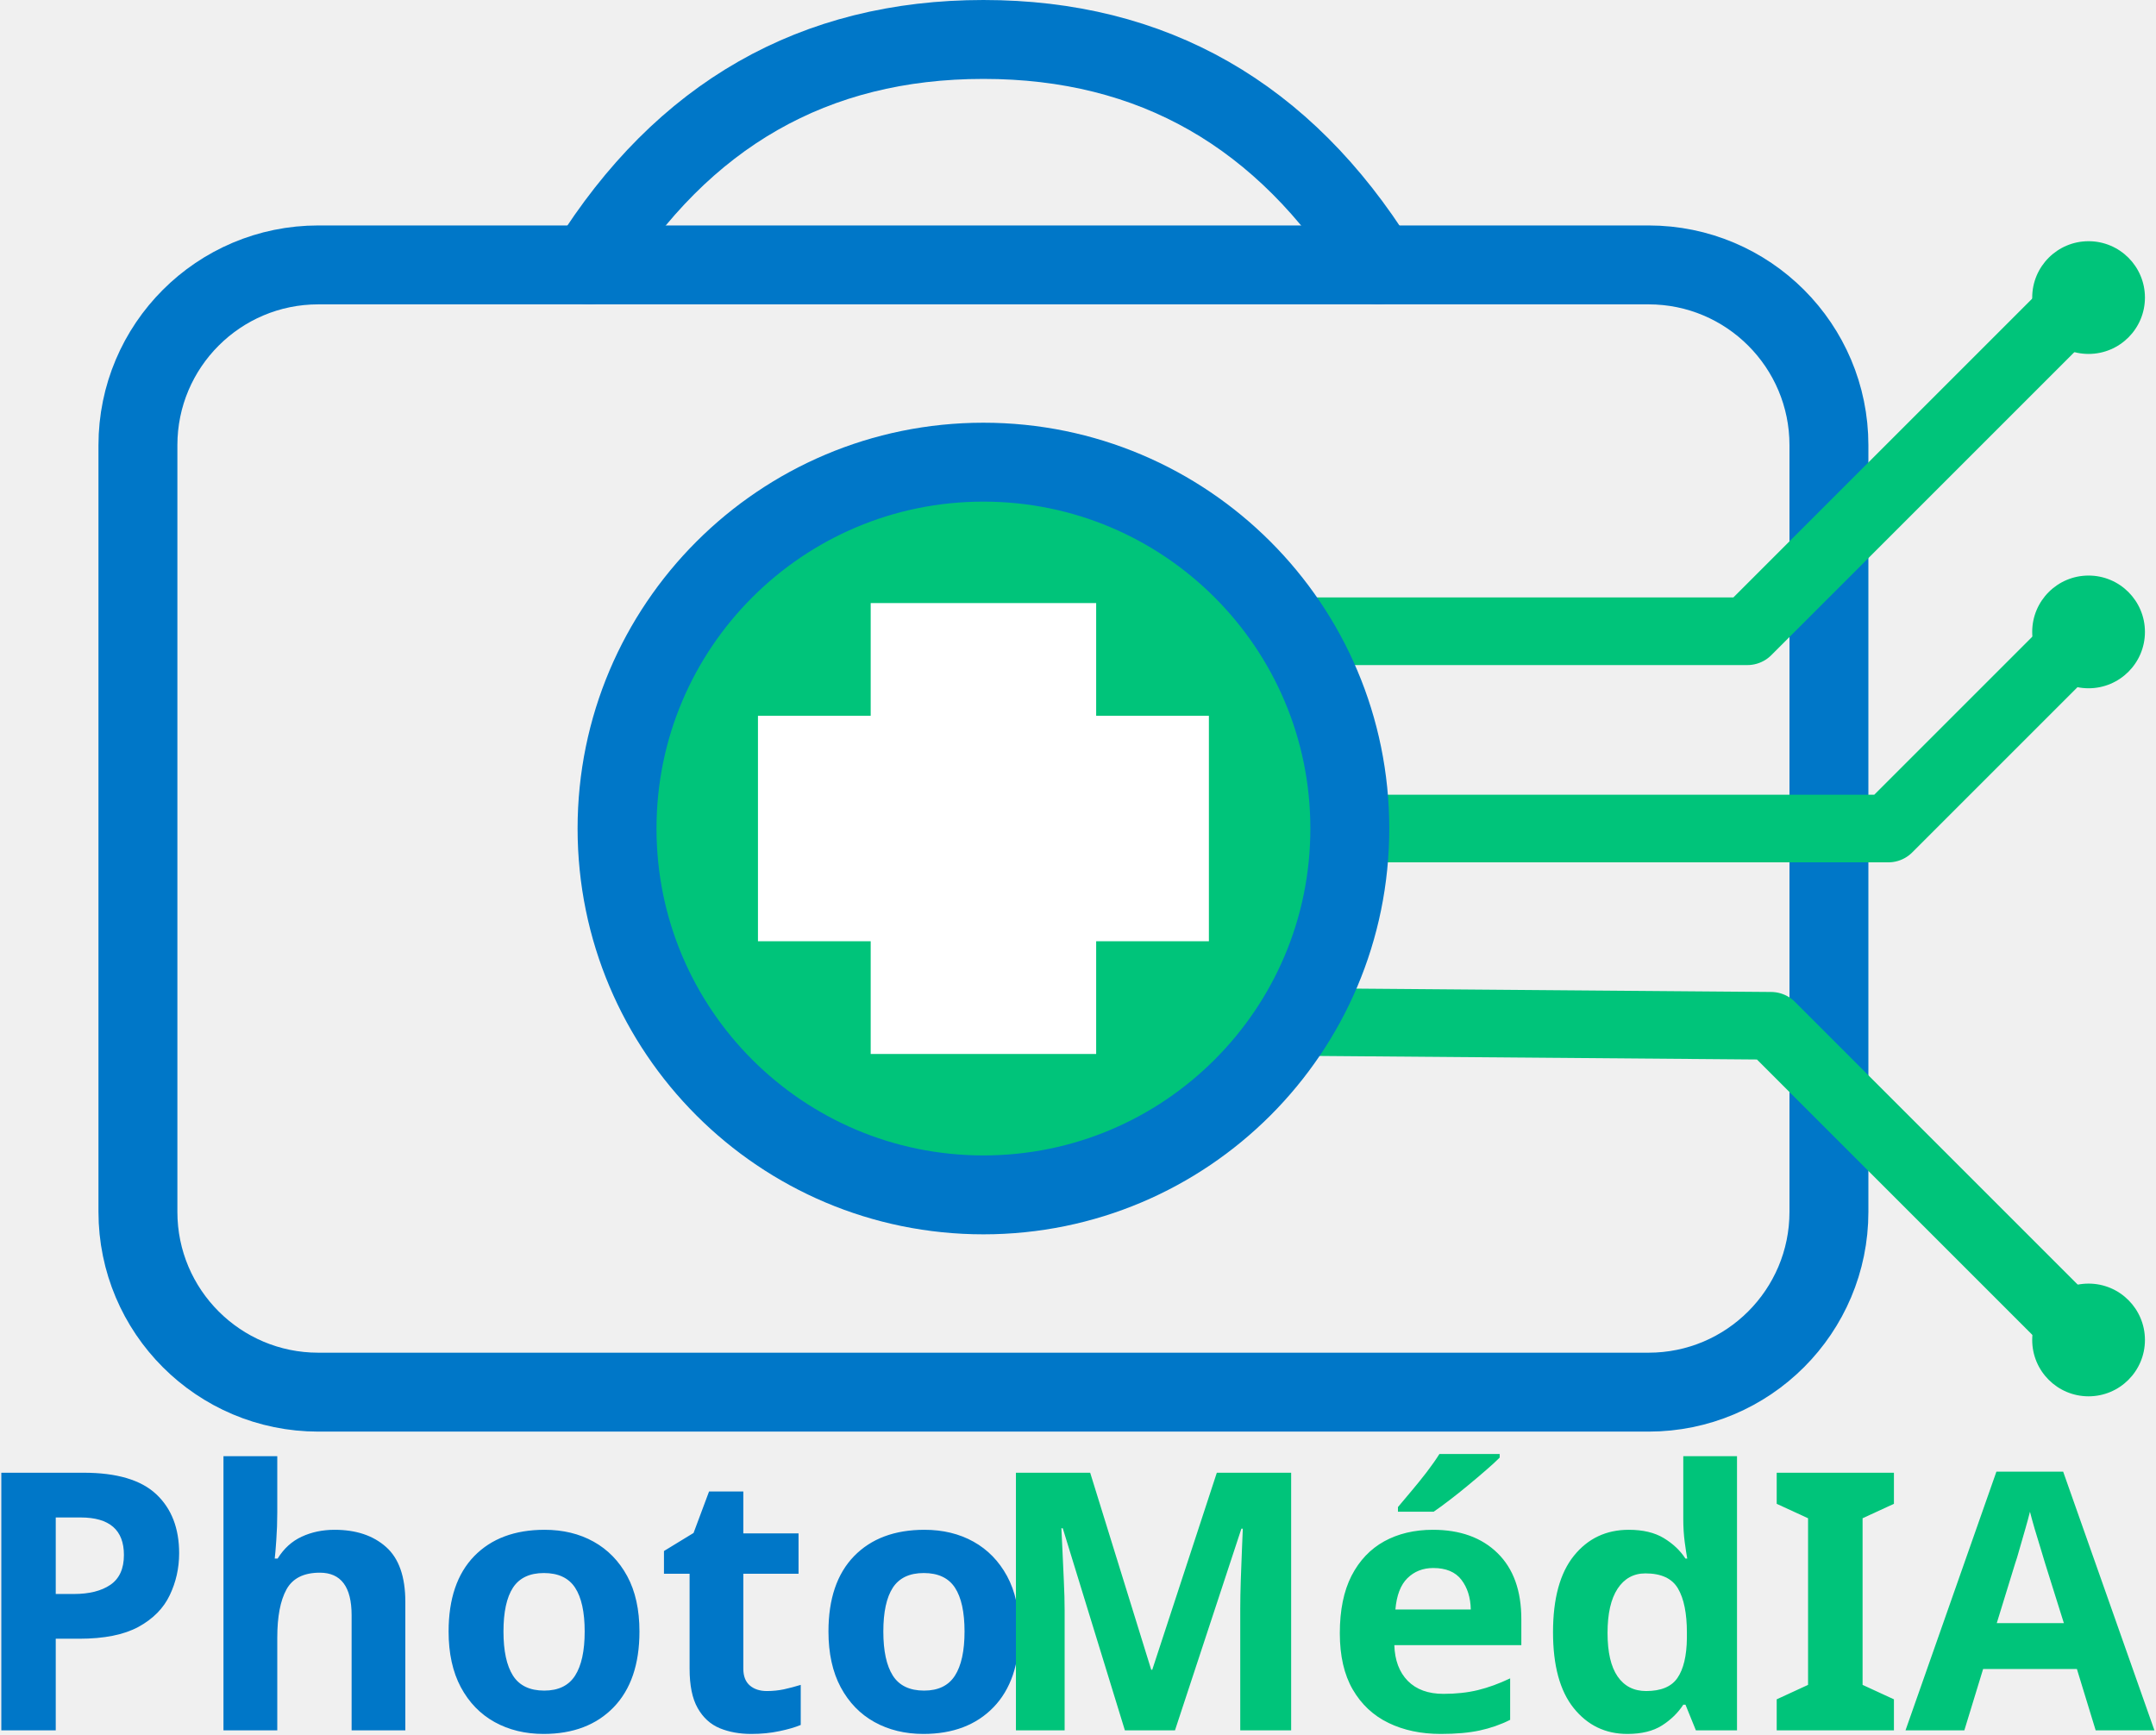
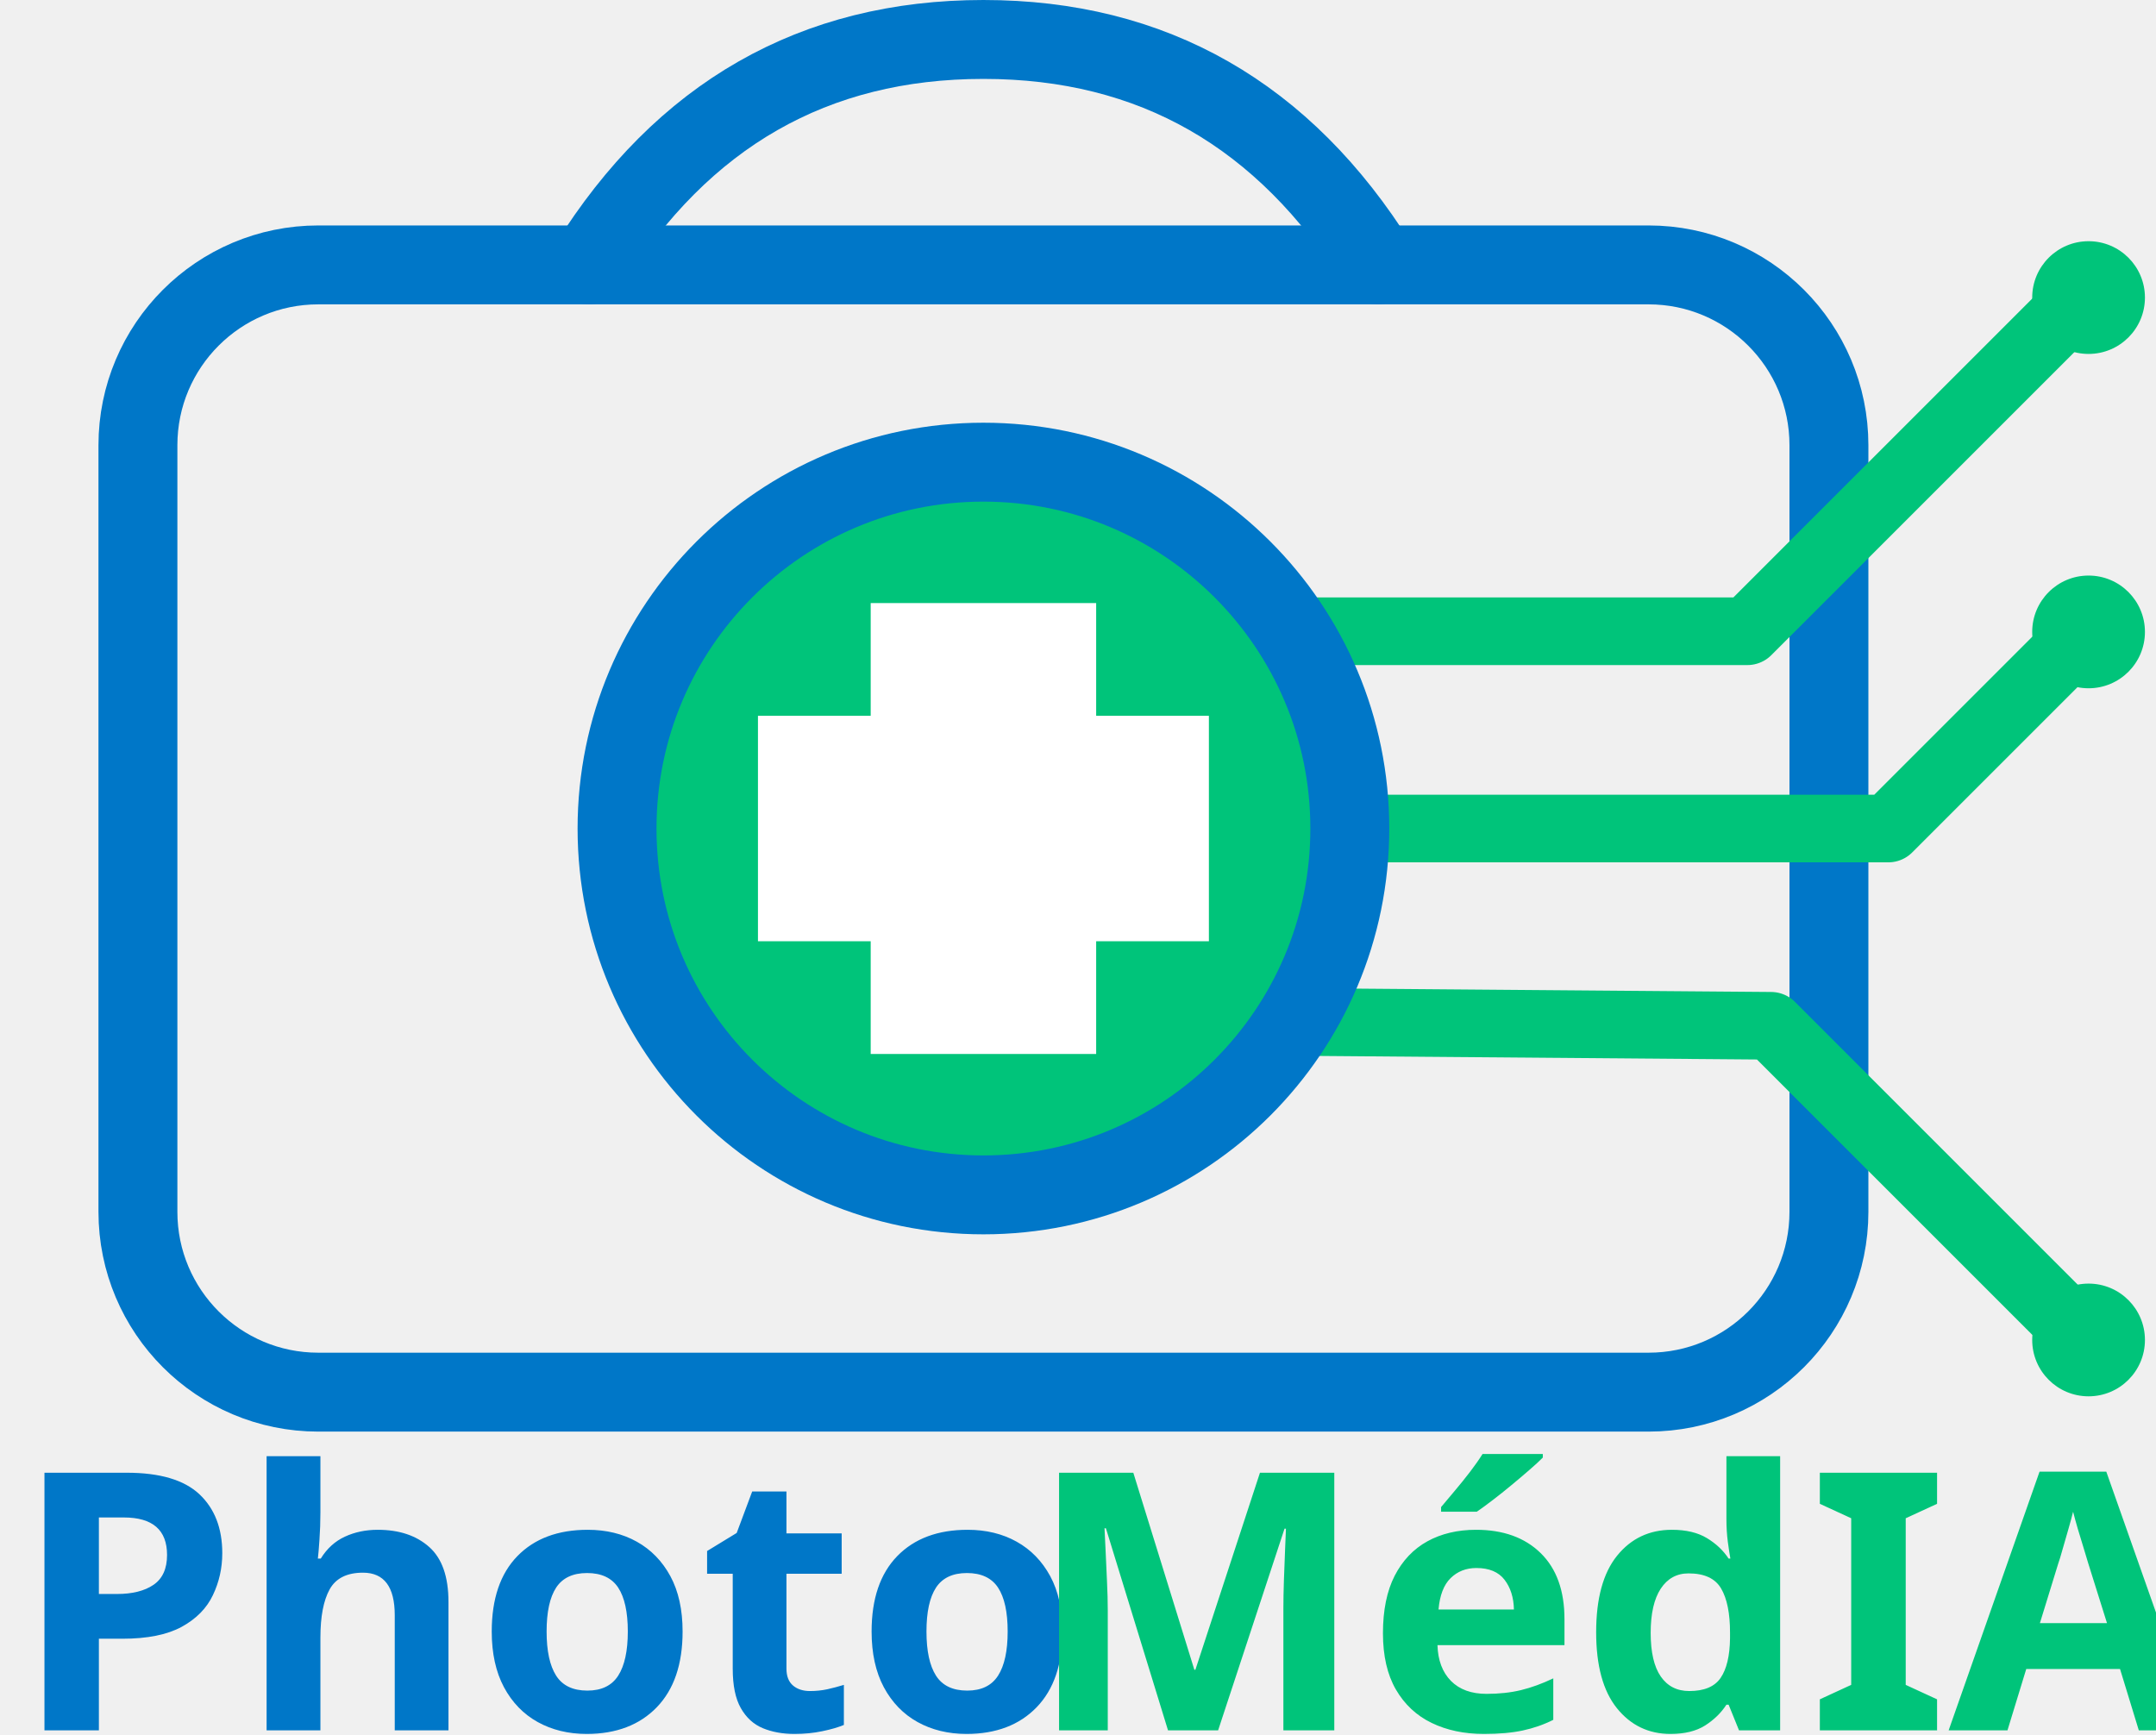
<svg xmlns="http://www.w3.org/2000/svg" width="382.493" height="307.75" viewBox="0 0 382.493 307.75" stroke-linecap="round" stroke-linejoin="round" version="1.1" id="svg10">
  <defs id="defs4">
    <filter id="filter1">
      <feFlood flood-color="#0077c8" result="flood" id="feFlood1" />
      <feComposite in="flood" in2="SourceGraphic" operator="in" result="mask" id="feComposite1" />
      <feGaussianBlur in="mask" stdDeviation="8" result="blur" id="feGaussianBlur1" />
      <feMerge id="feMerge2">
        <feMergeNode in="blur" id="feMergeNode1" />
        <feMergeNode in="SourceGraphic" id="feMergeNode2" />
      </feMerge>
    </filter>
    <filter id="filter2">
      <feFlood flood-color="#00c47a" result="flood" id="feFlood2" />
      <feComposite in="flood" in2="SourceGraphic" operator="in" result="mask" id="feComposite2" />
      <feGaussianBlur in="mask" stdDeviation="8" result="blur" id="feGaussianBlur2" />
      <feMerge id="feMerge4">
        <feMergeNode in="blur" id="feMergeNode3" />
        <feMergeNode in="SourceGraphic" id="feMergeNode4" />
      </feMerge>
    </filter>
    <style id="style4">
      .camera { fill:none; stroke:#0077c8; stroke-width:14; }
      .circle-border { stroke:#0077c8; stroke-width:14; fill:#00c47a; }
      .cross { fill:#ffffff; }
      .circuit  { fill:none; stroke:#00c47a; stroke-width:12; }
      .dot      { fill:#00c47a; }
      .text-blue  { font-family:'Segoe UI', sans-serif; font-size:64px; fill:#0077c8; font-weight:600; }
      .text-green { font-family:'Segoe UI', sans-serif; font-size:64px; fill:#00c47a; font-weight:600; }
    </style>
  </defs>
  <g id="g4" transform="translate(-35.53125,-33)">
    <rect x="60" y="80" width="300" height="200" rx="32" class="camera" id="rect4" />
    <path d="m 140,80 q 25,-40 70,-40 45,0 70,40" class="camera" id="path4" />
  </g>
  <g id="g8" transform="translate(-35.53125,-33)">
    <path d="m 265.779,145 h 79.752 l 60,-60" class="circuit" id="path6" />
    <circle cx="406.062" cy="85.796" r="10" class="dot" id="circle6" />
    <path d="m 275,180 h 95.531 l 35,-35" class="circuit" id="path7" />
    <circle cx="406.062" cy="145.117" r="10" class="dot" id="circle7" />
    <path d="m 268.414,214.341 81.316,0.659 55,55" class="circuit" id="path8" />
    <circle class="dot" id="circle8" r="10" cy="270.741" cx="406.062" />
  </g>
-   <g id="g9" transform="translate(-65.53125,-33)">
-     <text x="60" y="340" class="text-blue" id="text8">Photo</text>
-   </g>
-   <g id="g10" transform="translate(-65.53125,-33)">
-     <text x="240" y="340" class="text-green" id="text9">MédIA</text>
+   <g id="g10" transform="translate(-57.87855,-33)">
+     <g id="g11">
+       <g id="g9">
+         <text x="60" y="340" class="text-blue" id="text8">Photo</text>
+       </g>
+       <text x="240" y="340" class="text-green" id="text9">MédIA</text>
+     </g>
  </g>
  <g id="g6" transform="translate(-35.53125,-33)">
    <circle cx="210" cy="180" r="65" class="circle-border" id="circle4" />
    <rect x="170" y="160" width="80" height="40" class="cross" id="rect6" />
    <rect x="140" y="-230" width="80" height="40" class="cross" id="rect6-9" style="fill:#ffffff" transform="rotate(90)" />
  </g>
</svg>
